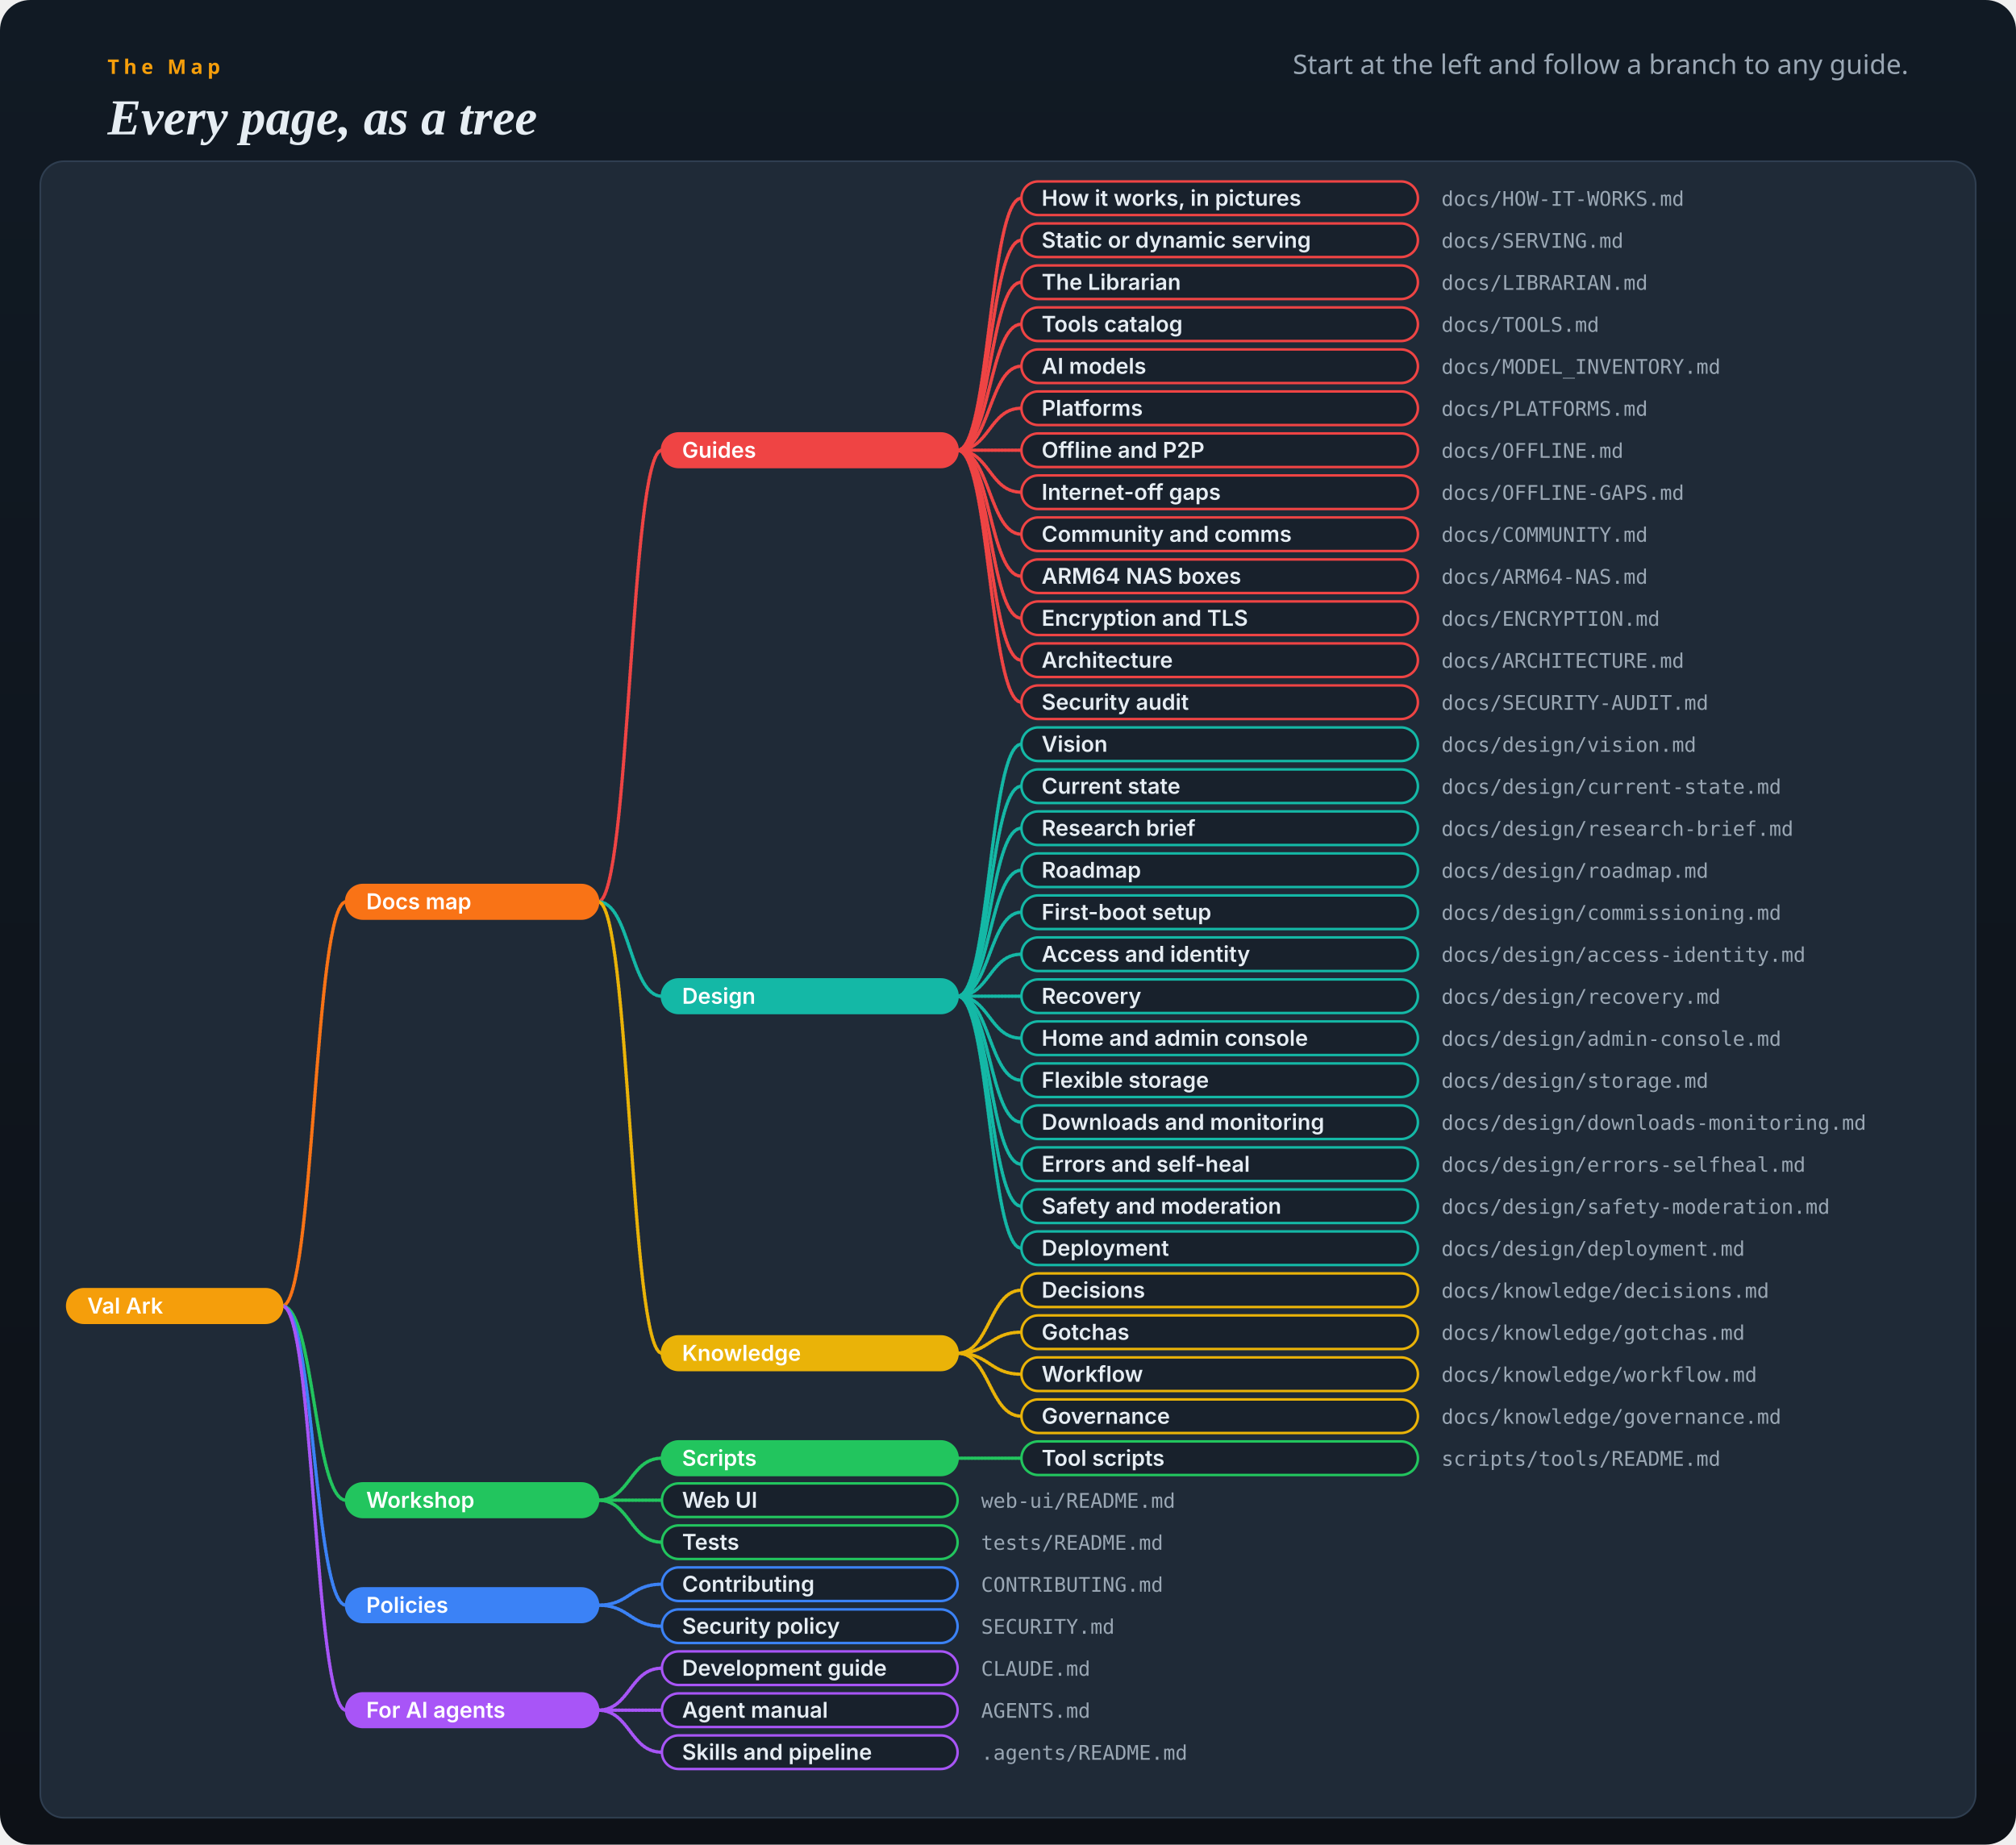
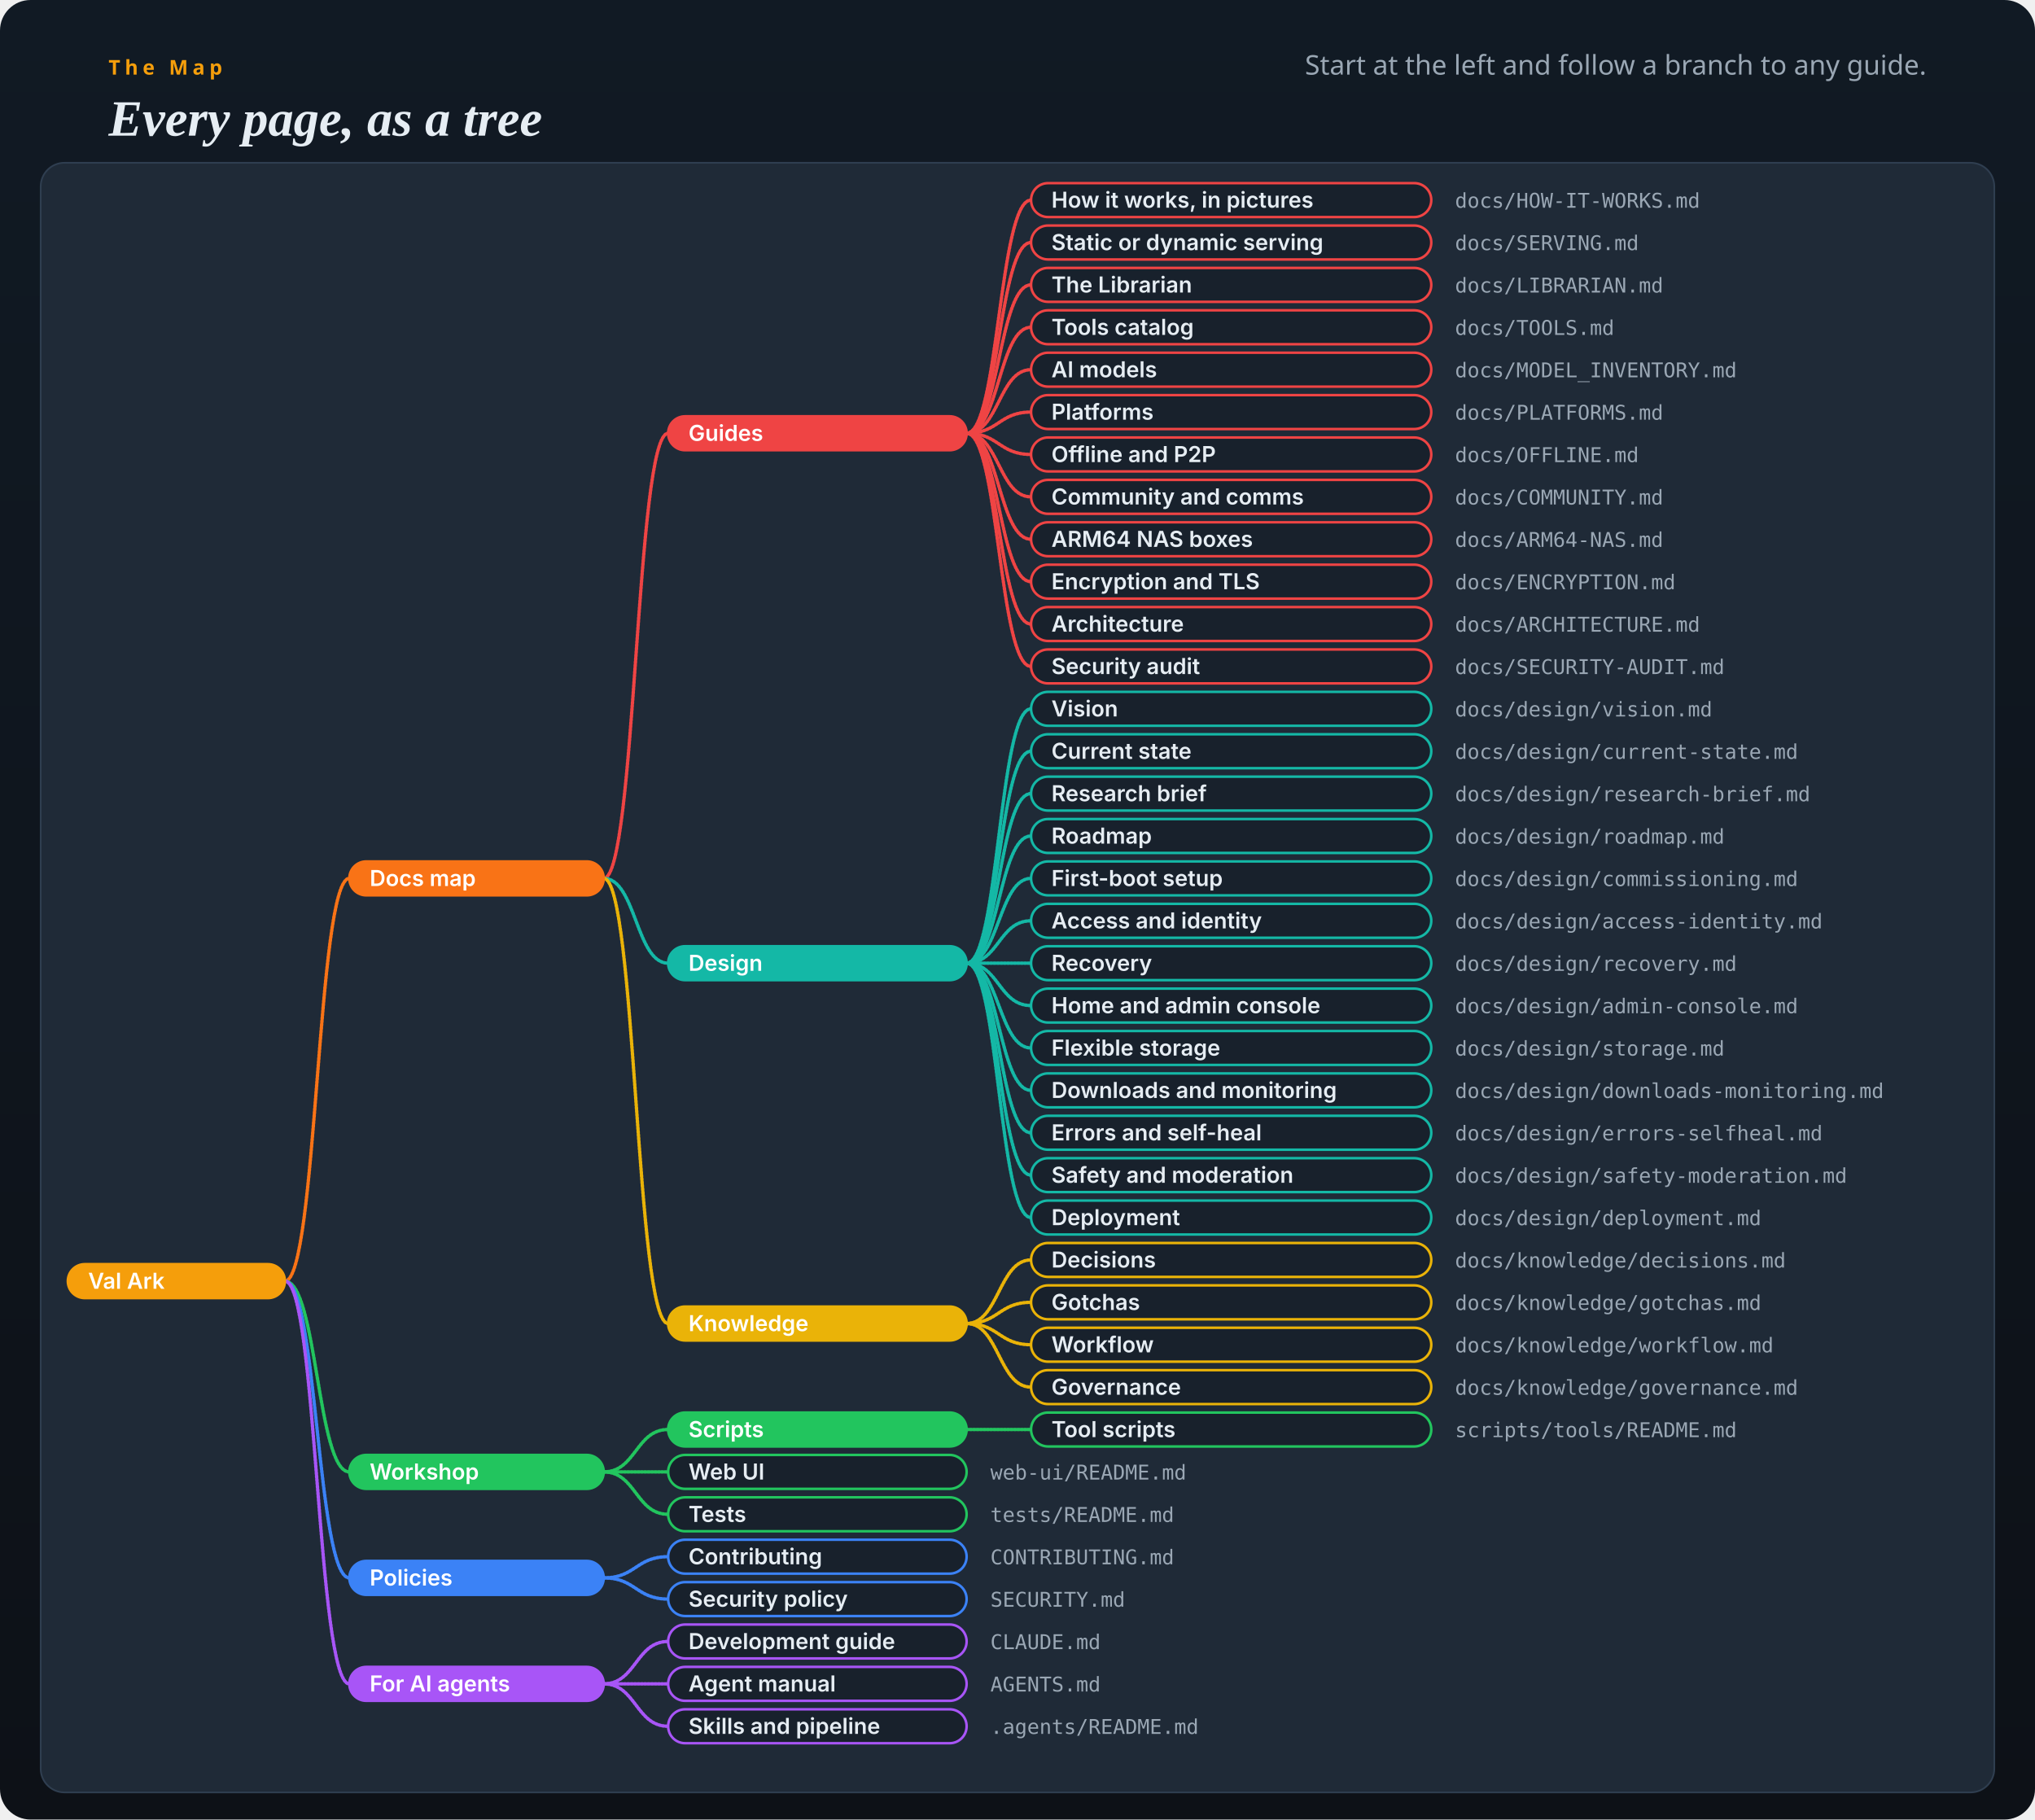
- <svg xmlns="http://www.w3.org/2000/svg" viewBox="0 0 1200 1098" width="1200" height="1098" role="img" aria-label="Val Ark: every page, as a tree">
+ <svg xmlns="http://www.w3.org/2000/svg" viewBox="0 0 1200 1073" width="1200" height="1073" role="img" aria-label="Val Ark: every page, as a tree">
  <defs>
    <linearGradient id="bg" x1="0" y1="0" x2="0" y2="1">
      <stop offset="0" stop-color="#111a24" />
      <stop offset="1" stop-color="#0d1117" />
    </linearGradient>
  </defs>
  <style>
.nd{font:600 13px system-ui,-apple-system,'Segoe UI',sans-serif;fill:#e6edf3}
.pa{font:12px ui-monospace,SFMono-Regular,Menlo,monospace;fill:#9aa7b4}
.ch{font:700 12px system-ui,sans-serif;letter-spacing:.22em;fill:#f59e0b;text-transform:uppercase}
.tt{font:italic 600 30px Georgia,'Times New Roman',serif;fill:#e6edf3}
.st{font:16px system-ui,sans-serif;fill:#9aa7b4}
.br{fill:none;stroke-width:2;stroke-linecap:round;stroke-dasharray:1;animation:draw 0.7s ease-out both}
.pop{transform-box:fill-box;transform-origin:0 50%;animation:pop .55s cubic-bezier(.3,1.4,.5,1) both}
@keyframes draw{from{stroke-dashoffset:1}to{stroke-dashoffset:0}}
@keyframes pop{from{transform:scaleX(.05);opacity:0}to{transform:none;opacity:1}}
@media (prefers-reduced-motion:reduce){*{animation:none!important}}
</style>
-   <rect width="1200" height="1098" rx="18" fill="url(#bg)" />
-   <rect x="24" y="96" width="1152" height="986" rx="14" fill="#1f2a37" stroke="#2f3e50" />
+   <rect width="1200" height="1073" rx="18" fill="url(#bg)" />
+   <rect x="24" y="96" width="1152" height="961" rx="14" fill="#1f2a37" stroke="#2f3e50" />
  <text x="64" y="44" class="ch">The Map</text>
  <text x="64" y="80" class="tt">Every page, as a tree</text>
  <text x="1136" y="44" class="st" text-anchor="end">Start at the left and follow a branch to any guide.</text>
-   <path d="M570 268.0C589.0 268.0 589.0 118.0 608 118.0" pathLength="1" class="br" stroke="#ef4444" style="animation-delay:1.10s" />
-   <path d="M570 268.0C589.0 268.0 589.0 143.0 608 143.0" pathLength="1" class="br" stroke="#ef4444" style="animation-delay:1.10s" />
-   <path d="M570 268.0C589.0 268.0 589.0 168.0 608 168.0" pathLength="1" class="br" stroke="#ef4444" style="animation-delay:1.10s" />
-   <path d="M570 268.0C589.0 268.0 589.0 193.0 608 193.0" pathLength="1" class="br" stroke="#ef4444" style="animation-delay:1.10s" />
-   <path d="M570 268.0C589.0 268.0 589.0 218.0 608 218.0" pathLength="1" class="br" stroke="#ef4444" style="animation-delay:1.10s" />
-   <path d="M570 268.0C589.0 268.0 589.0 243.0 608 243.0" pathLength="1" class="br" stroke="#ef4444" style="animation-delay:1.10s" />
-   <path d="M570 268.0C589.0 268.0 589.0 268.0 608 268.0" pathLength="1" class="br" stroke="#ef4444" style="animation-delay:1.10s" />
-   <path d="M570 268.0C589.0 268.0 589.0 293.0 608 293.0" pathLength="1" class="br" stroke="#ef4444" style="animation-delay:1.10s" />
-   <path d="M570 268.0C589.0 268.0 589.0 318.0 608 318.0" pathLength="1" class="br" stroke="#ef4444" style="animation-delay:1.10s" />
-   <path d="M570 268.0C589.0 268.0 589.0 343.0 608 343.0" pathLength="1" class="br" stroke="#ef4444" style="animation-delay:1.10s" />
-   <path d="M570 268.0C589.0 268.0 589.0 368.0 608 368.0" pathLength="1" class="br" stroke="#ef4444" style="animation-delay:1.10s" />
-   <path d="M570 268.0C589.0 268.0 589.0 393.0 608 393.0" pathLength="1" class="br" stroke="#ef4444" style="animation-delay:1.10s" />
-   <path d="M570 268.0C589.0 268.0 589.0 418.0 608 418.0" pathLength="1" class="br" stroke="#ef4444" style="animation-delay:1.10s" />
-   <path d="M570 593.0C589.0 593.0 589.0 443.0 608 443.0" pathLength="1" class="br" stroke="#14b8a6" style="animation-delay:1.10s" />
-   <path d="M570 593.0C589.0 593.0 589.0 468.0 608 468.0" pathLength="1" class="br" stroke="#14b8a6" style="animation-delay:1.10s" />
-   <path d="M570 593.0C589.0 593.0 589.0 493.0 608 493.0" pathLength="1" class="br" stroke="#14b8a6" style="animation-delay:1.10s" />
-   <path d="M570 593.0C589.0 593.0 589.0 518.0 608 518.0" pathLength="1" class="br" stroke="#14b8a6" style="animation-delay:1.10s" />
-   <path d="M570 593.0C589.0 593.0 589.0 543.0 608 543.0" pathLength="1" class="br" stroke="#14b8a6" style="animation-delay:1.10s" />
-   <path d="M570 593.0C589.0 593.0 589.0 568.0 608 568.0" pathLength="1" class="br" stroke="#14b8a6" style="animation-delay:1.10s" />
-   <path d="M570 593.0C589.0 593.0 589.0 593.0 608 593.0" pathLength="1" class="br" stroke="#14b8a6" style="animation-delay:1.10s" />
-   <path d="M570 593.0C589.0 593.0 589.0 618.0 608 618.0" pathLength="1" class="br" stroke="#14b8a6" style="animation-delay:1.10s" />
-   <path d="M570 593.0C589.0 593.0 589.0 643.0 608 643.0" pathLength="1" class="br" stroke="#14b8a6" style="animation-delay:1.10s" />
-   <path d="M570 593.0C589.0 593.0 589.0 668.0 608 668.0" pathLength="1" class="br" stroke="#14b8a6" style="animation-delay:1.10s" />
-   <path d="M570 593.0C589.0 593.0 589.0 693.0 608 693.0" pathLength="1" class="br" stroke="#14b8a6" style="animation-delay:1.10s" />
-   <path d="M570 593.0C589.0 593.0 589.0 718.0 608 718.0" pathLength="1" class="br" stroke="#14b8a6" style="animation-delay:1.10s" />
-   <path d="M570 593.0C589.0 593.0 589.0 743.0 608 743.0" pathLength="1" class="br" stroke="#14b8a6" style="animation-delay:1.10s" />
-   <path d="M570 805.5C589.0 805.5 589.0 768.0 608 768.0" pathLength="1" class="br" stroke="#eab308" style="animation-delay:1.10s" />
-   <path d="M570 805.5C589.0 805.5 589.0 793.0 608 793.0" pathLength="1" class="br" stroke="#eab308" style="animation-delay:1.10s" />
-   <path d="M570 805.5C589.0 805.5 589.0 818.0 608 818.0" pathLength="1" class="br" stroke="#eab308" style="animation-delay:1.10s" />
-   <path d="M570 805.5C589.0 805.5 589.0 843.0 608 843.0" pathLength="1" class="br" stroke="#eab308" style="animation-delay:1.10s" />
-   <path d="M356 536.8C375.0 536.8 375.0 268.0 394 268.0" pathLength="1" class="br" stroke="#ef4444" style="animation-delay:0.65s" />
-   <path d="M356 536.8C375.0 536.8 375.0 593.0 394 593.0" pathLength="1" class="br" stroke="#14b8a6" style="animation-delay:0.65s" />
-   <path d="M356 536.8C375.0 536.8 375.0 805.5 394 805.5" pathLength="1" class="br" stroke="#eab308" style="animation-delay:0.65s" />
-   <path d="M570 868.0C589.0 868.0 589.0 868.0 608 868.0" pathLength="1" class="br" stroke="#22c55e" style="animation-delay:1.10s" />
-   <path d="M356 893.0C375.0 893.0 375.0 868.0 394 868.0" pathLength="1" class="br" stroke="#22c55e" style="animation-delay:0.65s" />
-   <path d="M356 893.0C375.0 893.0 375.0 893.0 394 893.0" pathLength="1" class="br" stroke="#22c55e" style="animation-delay:0.65s" />
-   <path d="M356 893.0C375.0 893.0 375.0 918.0 394 918.0" pathLength="1" class="br" stroke="#22c55e" style="animation-delay:0.65s" />
-   <path d="M356 955.5C375.0 955.5 375.0 943.0 394 943.0" pathLength="1" class="br" stroke="#3b82f6" style="animation-delay:0.65s" />
-   <path d="M356 955.5C375.0 955.5 375.0 968.0 394 968.0" pathLength="1" class="br" stroke="#3b82f6" style="animation-delay:0.65s" />
-   <path d="M356 1018.0C375.0 1018.0 375.0 993.0 394 993.0" pathLength="1" class="br" stroke="#a855f7" style="animation-delay:0.65s" />
-   <path d="M356 1018.0C375.0 1018.0 375.0 1018.0 394 1018.0" pathLength="1" class="br" stroke="#a855f7" style="animation-delay:0.65s" />
-   <path d="M356 1018.0C375.0 1018.0 375.0 1043.0 394 1043.0" pathLength="1" class="br" stroke="#a855f7" style="animation-delay:0.65s" />
-   <path d="M168 777.4C187.0 777.4 187.0 536.8 206 536.8" pathLength="1" class="br" stroke="#f97316" style="animation-delay:0.20s" />
-   <path d="M168 777.4C187.0 777.4 187.0 893.0 206 893.0" pathLength="1" class="br" stroke="#22c55e" style="animation-delay:0.20s" />
-   <path d="M168 777.4C187.0 777.4 187.0 955.5 206 955.5" pathLength="1" class="br" stroke="#3b82f6" style="animation-delay:0.20s" />
-   <path d="M168 777.4C187.0 777.4 187.0 1018.0 206 1018.0" pathLength="1" class="br" stroke="#a855f7" style="animation-delay:0.20s" />
+   <path d="M570 255.5C589.0 255.5 589.0 118.0 608 118.0" pathLength="1" class="br" stroke="#ef4444" style="animation-delay:1.10s" />
+   <path d="M570 255.5C589.0 255.5 589.0 143.0 608 143.0" pathLength="1" class="br" stroke="#ef4444" style="animation-delay:1.10s" />
+   <path d="M570 255.5C589.0 255.5 589.0 168.0 608 168.0" pathLength="1" class="br" stroke="#ef4444" style="animation-delay:1.10s" />
+   <path d="M570 255.5C589.0 255.5 589.0 193.0 608 193.0" pathLength="1" class="br" stroke="#ef4444" style="animation-delay:1.10s" />
+   <path d="M570 255.5C589.0 255.5 589.0 218.0 608 218.0" pathLength="1" class="br" stroke="#ef4444" style="animation-delay:1.10s" />
+   <path d="M570 255.5C589.0 255.5 589.0 243.0 608 243.0" pathLength="1" class="br" stroke="#ef4444" style="animation-delay:1.10s" />
+   <path d="M570 255.5C589.0 255.5 589.0 268.0 608 268.0" pathLength="1" class="br" stroke="#ef4444" style="animation-delay:1.10s" />
+   <path d="M570 255.5C589.0 255.5 589.0 293.0 608 293.0" pathLength="1" class="br" stroke="#ef4444" style="animation-delay:1.10s" />
+   <path d="M570 255.5C589.0 255.5 589.0 318.0 608 318.0" pathLength="1" class="br" stroke="#ef4444" style="animation-delay:1.10s" />
+   <path d="M570 255.5C589.0 255.5 589.0 343.0 608 343.0" pathLength="1" class="br" stroke="#ef4444" style="animation-delay:1.10s" />
+   <path d="M570 255.5C589.0 255.5 589.0 368.0 608 368.0" pathLength="1" class="br" stroke="#ef4444" style="animation-delay:1.10s" />
+   <path d="M570 255.5C589.0 255.5 589.0 393.0 608 393.0" pathLength="1" class="br" stroke="#ef4444" style="animation-delay:1.10s" />
+   <path d="M570 568.0C589.0 568.0 589.0 418.0 608 418.0" pathLength="1" class="br" stroke="#14b8a6" style="animation-delay:1.10s" />
+   <path d="M570 568.0C589.0 568.0 589.0 443.0 608 443.0" pathLength="1" class="br" stroke="#14b8a6" style="animation-delay:1.10s" />
+   <path d="M570 568.0C589.0 568.0 589.0 468.0 608 468.0" pathLength="1" class="br" stroke="#14b8a6" style="animation-delay:1.10s" />
+   <path d="M570 568.0C589.0 568.0 589.0 493.0 608 493.0" pathLength="1" class="br" stroke="#14b8a6" style="animation-delay:1.10s" />
+   <path d="M570 568.0C589.0 568.0 589.0 518.0 608 518.0" pathLength="1" class="br" stroke="#14b8a6" style="animation-delay:1.10s" />
+   <path d="M570 568.0C589.0 568.0 589.0 543.0 608 543.0" pathLength="1" class="br" stroke="#14b8a6" style="animation-delay:1.10s" />
+   <path d="M570 568.0C589.0 568.0 589.0 568.0 608 568.0" pathLength="1" class="br" stroke="#14b8a6" style="animation-delay:1.10s" />
+   <path d="M570 568.0C589.0 568.0 589.0 593.0 608 593.0" pathLength="1" class="br" stroke="#14b8a6" style="animation-delay:1.10s" />
+   <path d="M570 568.0C589.0 568.0 589.0 618.0 608 618.0" pathLength="1" class="br" stroke="#14b8a6" style="animation-delay:1.10s" />
+   <path d="M570 568.0C589.0 568.0 589.0 643.0 608 643.0" pathLength="1" class="br" stroke="#14b8a6" style="animation-delay:1.10s" />
+   <path d="M570 568.0C589.0 568.0 589.0 668.0 608 668.0" pathLength="1" class="br" stroke="#14b8a6" style="animation-delay:1.10s" />
+   <path d="M570 568.0C589.0 568.0 589.0 693.0 608 693.0" pathLength="1" class="br" stroke="#14b8a6" style="animation-delay:1.10s" />
+   <path d="M570 568.0C589.0 568.0 589.0 718.0 608 718.0" pathLength="1" class="br" stroke="#14b8a6" style="animation-delay:1.10s" />
+   <path d="M570 780.5C589.0 780.5 589.0 743.0 608 743.0" pathLength="1" class="br" stroke="#eab308" style="animation-delay:1.10s" />
+   <path d="M570 780.5C589.0 780.5 589.0 768.0 608 768.0" pathLength="1" class="br" stroke="#eab308" style="animation-delay:1.10s" />
+   <path d="M570 780.5C589.0 780.5 589.0 793.0 608 793.0" pathLength="1" class="br" stroke="#eab308" style="animation-delay:1.10s" />
+   <path d="M570 780.5C589.0 780.5 589.0 818.0 608 818.0" pathLength="1" class="br" stroke="#eab308" style="animation-delay:1.10s" />
+   <path d="M356 518.0C375.0 518.0 375.0 255.5 394 255.5" pathLength="1" class="br" stroke="#ef4444" style="animation-delay:0.65s" />
+   <path d="M356 518.0C375.0 518.0 375.0 568.0 394 568.0" pathLength="1" class="br" stroke="#14b8a6" style="animation-delay:0.65s" />
+   <path d="M356 518.0C375.0 518.0 375.0 780.5 394 780.5" pathLength="1" class="br" stroke="#eab308" style="animation-delay:0.65s" />
+   <path d="M570 843.0C589.0 843.0 589.0 843.0 608 843.0" pathLength="1" class="br" stroke="#22c55e" style="animation-delay:1.10s" />
+   <path d="M356 868.0C375.0 868.0 375.0 843.0 394 843.0" pathLength="1" class="br" stroke="#22c55e" style="animation-delay:0.65s" />
+   <path d="M356 868.0C375.0 868.0 375.0 868.0 394 868.0" pathLength="1" class="br" stroke="#22c55e" style="animation-delay:0.65s" />
+   <path d="M356 868.0C375.0 868.0 375.0 893.0 394 893.0" pathLength="1" class="br" stroke="#22c55e" style="animation-delay:0.65s" />
+   <path d="M356 930.5C375.0 930.5 375.0 918.0 394 918.0" pathLength="1" class="br" stroke="#3b82f6" style="animation-delay:0.65s" />
+   <path d="M356 930.5C375.0 930.5 375.0 943.0 394 943.0" pathLength="1" class="br" stroke="#3b82f6" style="animation-delay:0.65s" />
+   <path d="M356 993.0C375.0 993.0 375.0 968.0 394 968.0" pathLength="1" class="br" stroke="#a855f7" style="animation-delay:0.65s" />
+   <path d="M356 993.0C375.0 993.0 375.0 993.0 394 993.0" pathLength="1" class="br" stroke="#a855f7" style="animation-delay:0.65s" />
+   <path d="M356 993.0C375.0 993.0 375.0 1018.0 394 1018.0" pathLength="1" class="br" stroke="#a855f7" style="animation-delay:0.65s" />
+   <path d="M168 755.5C187.0 755.5 187.0 518.0 206 518.0" pathLength="1" class="br" stroke="#f97316" style="animation-delay:0.20s" />
+   <path d="M168 755.5C187.0 755.5 187.0 868.0 206 868.0" pathLength="1" class="br" stroke="#22c55e" style="animation-delay:0.20s" />
+   <path d="M168 755.5C187.0 755.5 187.0 930.5 206 930.5" pathLength="1" class="br" stroke="#3b82f6" style="animation-delay:0.20s" />
+   <path d="M168 755.5C187.0 755.5 187.0 993.0 206 993.0" pathLength="1" class="br" stroke="#a855f7" style="animation-delay:0.20s" />
  <g class="pop" style="animation-delay:0.31s">
-     <rect x="40" y="767.4" width="128" height="20" rx="10" fill="#f59e0b" stroke="#f59e0b" stroke-width="1.5" />
-     <text x="52" y="781.9" class="nd" style="fill:#fff">Val Ark</text>
-   </g>
-   <g class="pop" style="animation-delay:0.70s">
-     <rect x="206" y="526.8" width="150" height="20" rx="10" fill="#f97316" stroke="#f97316" stroke-width="1.5" />
-     <text x="218" y="541.2" class="nd" style="fill:#fff">Docs map</text>
+     <rect x="40" y="745.5" width="128" height="20" rx="10" fill="#f59e0b" stroke="#f59e0b" stroke-width="1.5" />
+     <text x="52" y="760.0" class="nd" style="fill:#fff">Val Ark</text>
+   </g>
+   <g class="pop" style="animation-delay:0.69s">
+     <rect x="206" y="508.0" width="150" height="20" rx="10" fill="#f97316" stroke="#f97316" stroke-width="1.5" />
+     <text x="218" y="522.5" class="nd" style="fill:#fff">Docs map</text>
  </g>
  <g class="pop" style="animation-delay:0.79s">
-     <rect x="206" y="883.0" width="150" height="20" rx="10" fill="#22c55e" stroke="#22c55e" stroke-width="1.5" />
-     <text x="218" y="897.5" class="nd" style="fill:#fff">Workshop</text>
+     <rect x="206" y="858.0" width="150" height="20" rx="10" fill="#22c55e" stroke="#22c55e" stroke-width="1.5" />
+     <text x="218" y="872.5" class="nd" style="fill:#fff">Workshop</text>
  </g>
  <g class="pop" style="animation-delay:0.81s">
-     <rect x="206" y="945.5" width="150" height="20" rx="10" fill="#3b82f6" stroke="#3b82f6" stroke-width="1.5" />
-     <text x="218" y="960.0" class="nd" style="fill:#fff">Policies</text>
+     <rect x="206" y="920.5" width="150" height="20" rx="10" fill="#3b82f6" stroke="#3b82f6" stroke-width="1.5" />
+     <text x="218" y="935.0" class="nd" style="fill:#fff">Policies</text>
  </g>
  <g class="pop" style="animation-delay:0.83s">
-     <rect x="206" y="1008.0" width="150" height="20" rx="10" fill="#a855f7" stroke="#a855f7" stroke-width="1.5" />
-     <text x="218" y="1022.5" class="nd" style="fill:#fff">For AI agents</text>
+     <rect x="206" y="983.0" width="150" height="20" rx="10" fill="#a855f7" stroke="#a855f7" stroke-width="1.5" />
+     <text x="218" y="997.5" class="nd" style="fill:#fff">For AI agents</text>
  </g>
  <g class="pop" style="animation-delay:1.07s">
-     <rect x="394" y="258.0" width="176" height="20" rx="10" fill="#ef4444" stroke="#ef4444" stroke-width="1.5" />
-     <text x="406" y="272.5" class="nd" style="fill:#fff">Guides</text>
+     <rect x="394" y="245.5" width="176" height="20" rx="10" fill="#ef4444" stroke="#ef4444" stroke-width="1.5" />
+     <text x="406" y="260.0" class="nd" style="fill:#fff">Guides</text>
  </g>
  <g class="pop" style="animation-delay:1.16s">
-     <rect x="394" y="583.0" width="176" height="20" rx="10" fill="#14b8a6" stroke="#14b8a6" stroke-width="1.5" />
-     <text x="406" y="597.5" class="nd" style="fill:#fff">Design</text>
+     <rect x="394" y="558.0" width="176" height="20" rx="10" fill="#14b8a6" stroke="#14b8a6" stroke-width="1.5" />
+     <text x="406" y="572.5" class="nd" style="fill:#fff">Design</text>
  </g>
  <g class="pop" style="animation-delay:1.22s">
-     <rect x="394" y="795.5" width="176" height="20" rx="10" fill="#eab308" stroke="#eab308" stroke-width="1.5" />
-     <text x="406" y="810.0" class="nd" style="fill:#fff">Knowledge</text>
+     <rect x="394" y="770.5" width="176" height="20" rx="10" fill="#eab308" stroke="#eab308" stroke-width="1.5" />
+     <text x="406" y="785.0" class="nd" style="fill:#fff">Knowledge</text>
  </g>
  <g class="pop" style="animation-delay:1.24s">
-     <rect x="394" y="858.0" width="176" height="20" rx="10" fill="#22c55e" stroke="#22c55e" stroke-width="1.5" />
-     <text x="406" y="872.5" class="nd" style="fill:#fff">Scripts</text>
+     <rect x="394" y="833.0" width="176" height="20" rx="10" fill="#22c55e" stroke="#22c55e" stroke-width="1.5" />
+     <text x="406" y="847.5" class="nd" style="fill:#fff">Scripts</text>
  </g>
  <g class="pop" style="animation-delay:1.24s">
+     <rect x="394" y="858.0" width="176" height="20" rx="10" fill="#18212c" stroke="#22c55e" stroke-width="1.5" />
+     <text x="406" y="872.5" class="nd" style="fill:#e6edf3">Web UI</text>
+     <text x="584" y="872.5" class="pa">web-ui/README.md</text>
+   </g>
+   <g class="pop" style="animation-delay:1.25s">
    <rect x="394" y="883.0" width="176" height="20" rx="10" fill="#18212c" stroke="#22c55e" stroke-width="1.5" />
-     <text x="406" y="897.5" class="nd" style="fill:#e6edf3">Web UI</text>
-     <text x="584" y="897.5" class="pa">web-ui/README.md</text>
-   </g>
-   <g class="pop" style="animation-delay:1.25s">
-     <rect x="394" y="908.0" width="176" height="20" rx="10" fill="#18212c" stroke="#22c55e" stroke-width="1.5" />
-     <text x="406" y="922.5" class="nd" style="fill:#e6edf3">Tests</text>
-     <text x="584" y="922.5" class="pa">tests/README.md</text>
+     <text x="406" y="897.5" class="nd" style="fill:#e6edf3">Tests</text>
+     <text x="584" y="897.5" class="pa">tests/README.md</text>
+   </g>
+   <g class="pop" style="animation-delay:1.26s">
+     <rect x="394" y="908.0" width="176" height="20" rx="10" fill="#18212c" stroke="#3b82f6" stroke-width="1.5" />
+     <text x="406" y="922.5" class="nd" style="fill:#e6edf3">Contributing</text>
+     <text x="584" y="922.5" class="pa">CONTRIBUTING.md</text>
  </g>
  <g class="pop" style="animation-delay:1.26s">
    <rect x="394" y="933.0" width="176" height="20" rx="10" fill="#18212c" stroke="#3b82f6" stroke-width="1.5" />
-     <text x="406" y="947.5" class="nd" style="fill:#e6edf3">Contributing</text>
-     <text x="584" y="947.5" class="pa">CONTRIBUTING.md</text>
-   </g>
-   <g class="pop" style="animation-delay:1.26s">
-     <rect x="394" y="958.0" width="176" height="20" rx="10" fill="#18212c" stroke="#3b82f6" stroke-width="1.5" />
-     <text x="406" y="972.5" class="nd" style="fill:#e6edf3">Security policy</text>
-     <text x="584" y="972.5" class="pa">SECURITY.md</text>
+     <text x="406" y="947.5" class="nd" style="fill:#e6edf3">Security policy</text>
+     <text x="584" y="947.5" class="pa">SECURITY.md</text>
  </g>
  <g class="pop" style="animation-delay:1.27s">
+     <rect x="394" y="958.0" width="176" height="20" rx="10" fill="#18212c" stroke="#a855f7" stroke-width="1.5" />
+     <text x="406" y="972.5" class="nd" style="fill:#e6edf3">Development guide</text>
+     <text x="584" y="972.5" class="pa">CLAUDE.md</text>
+   </g>
+   <g class="pop" style="animation-delay:1.28s">
    <rect x="394" y="983.0" width="176" height="20" rx="10" fill="#18212c" stroke="#a855f7" stroke-width="1.5" />
-     <text x="406" y="997.5" class="nd" style="fill:#e6edf3">Development guide</text>
-     <text x="584" y="997.5" class="pa">CLAUDE.md</text>
+     <text x="406" y="997.5" class="nd" style="fill:#e6edf3">Agent manual</text>
+     <text x="584" y="997.5" class="pa">AGENTS.md</text>
  </g>
  <g class="pop" style="animation-delay:1.28s">
    <rect x="394" y="1008.0" width="176" height="20" rx="10" fill="#18212c" stroke="#a855f7" stroke-width="1.5" />
-     <text x="406" y="1022.5" class="nd" style="fill:#e6edf3">Agent manual</text>
-     <text x="584" y="1022.5" class="pa">AGENTS.md</text>
-   </g>
-   <g class="pop" style="animation-delay:1.28s">
-     <rect x="394" y="1033.0" width="176" height="20" rx="10" fill="#18212c" stroke="#a855f7" stroke-width="1.5" />
-     <text x="406" y="1047.5" class="nd" style="fill:#e6edf3">Skills and pipeline</text>
-     <text x="584" y="1047.5" class="pa">.agents/README.md</text>
+     <text x="406" y="1022.5" class="nd" style="fill:#e6edf3">Skills and pipeline</text>
+     <text x="584" y="1022.5" class="pa">.agents/README.md</text>
  </g>
  <g class="pop" style="animation-delay:1.48s">
    <rect x="608" y="108.0" width="236" height="20" rx="10" fill="#18212c" stroke="#ef4444" stroke-width="1.5" />
    <text x="620" y="122.5" class="nd" style="fill:#e6edf3">How it works, in pictures</text>
    <text x="858" y="122.5" class="pa">docs/HOW-IT-WORKS.md</text>
  </g>
  <g class="pop" style="animation-delay:1.49s">
    <rect x="608" y="133.0" width="236" height="20" rx="10" fill="#18212c" stroke="#ef4444" stroke-width="1.5" />
    <text x="620" y="147.5" class="nd" style="fill:#e6edf3">Static or dynamic serving</text>
    <text x="858" y="147.5" class="pa">docs/SERVING.md</text>
  </g>
  <g class="pop" style="animation-delay:1.50s">
    <rect x="608" y="158.0" width="236" height="20" rx="10" fill="#18212c" stroke="#ef4444" stroke-width="1.5" />
    <text x="620" y="172.5" class="nd" style="fill:#e6edf3">The Librarian</text>
    <text x="858" y="172.5" class="pa">docs/LIBRARIAN.md</text>
  </g>
  <g class="pop" style="animation-delay:1.50s">
    <rect x="608" y="183.0" width="236" height="20" rx="10" fill="#18212c" stroke="#ef4444" stroke-width="1.5" />
    <text x="620" y="197.5" class="nd" style="fill:#e6edf3">Tools catalog</text>
    <text x="858" y="197.5" class="pa">docs/TOOLS.md</text>
  </g>
  <g class="pop" style="animation-delay:1.51s">
    <rect x="608" y="208.0" width="236" height="20" rx="10" fill="#18212c" stroke="#ef4444" stroke-width="1.5" />
    <text x="620" y="222.5" class="nd" style="fill:#e6edf3">AI models</text>
    <text x="858" y="222.5" class="pa">docs/MODEL_INVENTORY.md</text>
  </g>
  <g class="pop" style="animation-delay:1.52s">
    <rect x="608" y="233.0" width="236" height="20" rx="10" fill="#18212c" stroke="#ef4444" stroke-width="1.5" />
    <text x="620" y="247.5" class="nd" style="fill:#e6edf3">Platforms</text>
    <text x="858" y="247.5" class="pa">docs/PLATFORMS.md</text>
  </g>
  <g class="pop" style="animation-delay:1.52s">
    <rect x="608" y="258.0" width="236" height="20" rx="10" fill="#18212c" stroke="#ef4444" stroke-width="1.5" />
    <text x="620" y="272.5" class="nd" style="fill:#e6edf3">Offline and P2P</text>
    <text x="858" y="272.5" class="pa">docs/OFFLINE.md</text>
  </g>
  <g class="pop" style="animation-delay:1.53s">
    <rect x="608" y="283.0" width="236" height="20" rx="10" fill="#18212c" stroke="#ef4444" stroke-width="1.5" />
-     <text x="620" y="297.5" class="nd" style="fill:#e6edf3">Internet-off gaps</text>
-     <text x="858" y="297.5" class="pa">docs/OFFLINE-GAPS.md</text>
+     <text x="620" y="297.5" class="nd" style="fill:#e6edf3">Community and comms</text>
+     <text x="858" y="297.5" class="pa">docs/COMMUNITY.md</text>
  </g>
  <g class="pop" style="animation-delay:1.54s">
    <rect x="608" y="308.0" width="236" height="20" rx="10" fill="#18212c" stroke="#ef4444" stroke-width="1.5" />
-     <text x="620" y="322.5" class="nd" style="fill:#e6edf3">Community and comms</text>
-     <text x="858" y="322.5" class="pa">docs/COMMUNITY.md</text>
-   </g>
-   <g class="pop" style="animation-delay:1.54s">
+     <text x="620" y="322.5" class="nd" style="fill:#e6edf3">ARM64 NAS boxes</text>
+     <text x="858" y="322.5" class="pa">docs/ARM64-NAS.md</text>
+   </g>
+   <g class="pop" style="animation-delay:1.55s">
    <rect x="608" y="333.0" width="236" height="20" rx="10" fill="#18212c" stroke="#ef4444" stroke-width="1.5" />
-     <text x="620" y="347.5" class="nd" style="fill:#e6edf3">ARM64 NAS boxes</text>
-     <text x="858" y="347.5" class="pa">docs/ARM64-NAS.md</text>
+     <text x="620" y="347.5" class="nd" style="fill:#e6edf3">Encryption and TLS</text>
+     <text x="858" y="347.5" class="pa">docs/ENCRYPTION.md</text>
  </g>
  <g class="pop" style="animation-delay:1.55s">
    <rect x="608" y="358.0" width="236" height="20" rx="10" fill="#18212c" stroke="#ef4444" stroke-width="1.5" />
-     <text x="620" y="372.5" class="nd" style="fill:#e6edf3">Encryption and TLS</text>
-     <text x="858" y="372.5" class="pa">docs/ENCRYPTION.md</text>
+     <text x="620" y="372.5" class="nd" style="fill:#e6edf3">Architecture</text>
+     <text x="858" y="372.5" class="pa">docs/ARCHITECTURE.md</text>
  </g>
  <g class="pop" style="animation-delay:1.56s">
    <rect x="608" y="383.0" width="236" height="20" rx="10" fill="#18212c" stroke="#ef4444" stroke-width="1.5" />
-     <text x="620" y="397.5" class="nd" style="fill:#e6edf3">Architecture</text>
-     <text x="858" y="397.5" class="pa">docs/ARCHITECTURE.md</text>
-   </g>
-   <g class="pop" style="animation-delay:1.56s">
-     <rect x="608" y="408.0" width="236" height="20" rx="10" fill="#18212c" stroke="#ef4444" stroke-width="1.5" />
-     <text x="620" y="422.5" class="nd" style="fill:#e6edf3">Security audit</text>
-     <text x="858" y="422.5" class="pa">docs/SECURITY-AUDIT.md</text>
+     <text x="620" y="397.5" class="nd" style="fill:#e6edf3">Security audit</text>
+     <text x="858" y="397.5" class="pa">docs/SECURITY-AUDIT.md</text>
+   </g>
+   <g class="pop" style="animation-delay:1.57s">
+     <rect x="608" y="408.0" width="236" height="20" rx="10" fill="#18212c" stroke="#14b8a6" stroke-width="1.5" />
+     <text x="620" y="422.5" class="nd" style="fill:#e6edf3">Vision</text>
+     <text x="858" y="422.5" class="pa">docs/design/vision.md</text>
  </g>
  <g class="pop" style="animation-delay:1.57s">
    <rect x="608" y="433.0" width="236" height="20" rx="10" fill="#18212c" stroke="#14b8a6" stroke-width="1.5" />
-     <text x="620" y="447.5" class="nd" style="fill:#e6edf3">Vision</text>
-     <text x="858" y="447.5" class="pa">docs/design/vision.md</text>
+     <text x="620" y="447.5" class="nd" style="fill:#e6edf3">Current state</text>
+     <text x="858" y="447.5" class="pa">docs/design/current-state.md</text>
  </g>
  <g class="pop" style="animation-delay:1.58s">
    <rect x="608" y="458.0" width="236" height="20" rx="10" fill="#18212c" stroke="#14b8a6" stroke-width="1.5" />
-     <text x="620" y="472.5" class="nd" style="fill:#e6edf3">Current state</text>
-     <text x="858" y="472.5" class="pa">docs/design/current-state.md</text>
-   </g>
-   <g class="pop" style="animation-delay:1.58s">
+     <text x="620" y="472.5" class="nd" style="fill:#e6edf3">Research brief</text>
+     <text x="858" y="472.5" class="pa">docs/design/research-brief.md</text>
+   </g>
+   <g class="pop" style="animation-delay:1.59s">
    <rect x="608" y="483.0" width="236" height="20" rx="10" fill="#18212c" stroke="#14b8a6" stroke-width="1.5" />
-     <text x="620" y="497.5" class="nd" style="fill:#e6edf3">Research brief</text>
-     <text x="858" y="497.5" class="pa">docs/design/research-brief.md</text>
+     <text x="620" y="497.5" class="nd" style="fill:#e6edf3">Roadmap</text>
+     <text x="858" y="497.5" class="pa">docs/design/roadmap.md</text>
  </g>
  <g class="pop" style="animation-delay:1.59s">
    <rect x="608" y="508.0" width="236" height="20" rx="10" fill="#18212c" stroke="#14b8a6" stroke-width="1.5" />
-     <text x="620" y="522.5" class="nd" style="fill:#e6edf3">Roadmap</text>
-     <text x="858" y="522.5" class="pa">docs/design/roadmap.md</text>
+     <text x="620" y="522.5" class="nd" style="fill:#e6edf3">First-boot setup</text>
+     <text x="858" y="522.5" class="pa">docs/design/commissioning.md</text>
  </g>
  <g class="pop" style="animation-delay:1.60s">
    <rect x="608" y="533.0" width="236" height="20" rx="10" fill="#18212c" stroke="#14b8a6" stroke-width="1.5" />
-     <text x="620" y="547.5" class="nd" style="fill:#e6edf3">First-boot setup</text>
-     <text x="858" y="547.5" class="pa">docs/design/commissioning.md</text>
+     <text x="620" y="547.5" class="nd" style="fill:#e6edf3">Access and identity</text>
+     <text x="858" y="547.5" class="pa">docs/design/access-identity.md</text>
  </g>
  <g class="pop" style="animation-delay:1.61s">
    <rect x="608" y="558.0" width="236" height="20" rx="10" fill="#18212c" stroke="#14b8a6" stroke-width="1.5" />
-     <text x="620" y="572.5" class="nd" style="fill:#e6edf3">Access and identity</text>
-     <text x="858" y="572.5" class="pa">docs/design/access-identity.md</text>
-   </g>
-   <g class="pop" style="animation-delay:1.61s">
+     <text x="620" y="572.5" class="nd" style="fill:#e6edf3">Recovery</text>
+     <text x="858" y="572.5" class="pa">docs/design/recovery.md</text>
+   </g>
+   <g class="pop" style="animation-delay:1.62s">
    <rect x="608" y="583.0" width="236" height="20" rx="10" fill="#18212c" stroke="#14b8a6" stroke-width="1.5" />
-     <text x="620" y="597.5" class="nd" style="fill:#e6edf3">Recovery</text>
-     <text x="858" y="597.5" class="pa">docs/design/recovery.md</text>
+     <text x="620" y="597.5" class="nd" style="fill:#e6edf3">Home and admin console</text>
+     <text x="858" y="597.5" class="pa">docs/design/admin-console.md</text>
  </g>
  <g class="pop" style="animation-delay:1.62s">
    <rect x="608" y="608.0" width="236" height="20" rx="10" fill="#18212c" stroke="#14b8a6" stroke-width="1.5" />
-     <text x="620" y="622.5" class="nd" style="fill:#e6edf3">Home and admin console</text>
-     <text x="858" y="622.5" class="pa">docs/design/admin-console.md</text>
+     <text x="620" y="622.5" class="nd" style="fill:#e6edf3">Flexible storage</text>
+     <text x="858" y="622.5" class="pa">docs/design/storage.md</text>
  </g>
  <g class="pop" style="animation-delay:1.63s">
    <rect x="608" y="633.0" width="236" height="20" rx="10" fill="#18212c" stroke="#14b8a6" stroke-width="1.5" />
-     <text x="620" y="647.5" class="nd" style="fill:#e6edf3">Flexible storage</text>
-     <text x="858" y="647.5" class="pa">docs/design/storage.md</text>
-   </g>
-   <g class="pop" style="animation-delay:1.63s">
+     <text x="620" y="647.5" class="nd" style="fill:#e6edf3">Downloads and monitoring</text>
+     <text x="858" y="647.5" class="pa">docs/design/downloads-monitoring.md</text>
+   </g>
+   <g class="pop" style="animation-delay:1.64s">
    <rect x="608" y="658.0" width="236" height="20" rx="10" fill="#18212c" stroke="#14b8a6" stroke-width="1.5" />
-     <text x="620" y="672.5" class="nd" style="fill:#e6edf3">Downloads and monitoring</text>
-     <text x="858" y="672.5" class="pa">docs/design/downloads-monitoring.md</text>
+     <text x="620" y="672.5" class="nd" style="fill:#e6edf3">Errors and self-heal</text>
+     <text x="858" y="672.5" class="pa">docs/design/errors-selfheal.md</text>
  </g>
  <g class="pop" style="animation-delay:1.64s">
    <rect x="608" y="683.0" width="236" height="20" rx="10" fill="#18212c" stroke="#14b8a6" stroke-width="1.5" />
-     <text x="620" y="697.5" class="nd" style="fill:#e6edf3">Errors and self-heal</text>
-     <text x="858" y="697.5" class="pa">docs/design/errors-selfheal.md</text>
+     <text x="620" y="697.5" class="nd" style="fill:#e6edf3">Safety and moderation</text>
+     <text x="858" y="697.5" class="pa">docs/design/safety-moderation.md</text>
  </g>
  <g class="pop" style="animation-delay:1.65s">
    <rect x="608" y="708.0" width="236" height="20" rx="10" fill="#18212c" stroke="#14b8a6" stroke-width="1.5" />
-     <text x="620" y="722.5" class="nd" style="fill:#e6edf3">Safety and moderation</text>
-     <text x="858" y="722.5" class="pa">docs/design/safety-moderation.md</text>
-   </g>
-   <g class="pop" style="animation-delay:1.65s">
-     <rect x="608" y="733.0" width="236" height="20" rx="10" fill="#18212c" stroke="#14b8a6" stroke-width="1.5" />
-     <text x="620" y="747.5" class="nd" style="fill:#e6edf3">Deployment</text>
-     <text x="858" y="747.5" class="pa">docs/design/deployment.md</text>
+     <text x="620" y="722.5" class="nd" style="fill:#e6edf3">Deployment</text>
+     <text x="858" y="722.5" class="pa">docs/design/deployment.md</text>
+   </g>
+   <g class="pop" style="animation-delay:1.66s">
+     <rect x="608" y="733.0" width="236" height="20" rx="10" fill="#18212c" stroke="#eab308" stroke-width="1.5" />
+     <text x="620" y="747.5" class="nd" style="fill:#e6edf3">Decisions</text>
+     <text x="858" y="747.5" class="pa">docs/knowledge/decisions.md</text>
  </g>
  <g class="pop" style="animation-delay:1.66s">
    <rect x="608" y="758.0" width="236" height="20" rx="10" fill="#18212c" stroke="#eab308" stroke-width="1.5" />
-     <text x="620" y="772.5" class="nd" style="fill:#e6edf3">Decisions</text>
-     <text x="858" y="772.5" class="pa">docs/knowledge/decisions.md</text>
+     <text x="620" y="772.5" class="nd" style="fill:#e6edf3">Gotchas</text>
+     <text x="858" y="772.5" class="pa">docs/knowledge/gotchas.md</text>
  </g>
  <g class="pop" style="animation-delay:1.67s">
    <rect x="608" y="783.0" width="236" height="20" rx="10" fill="#18212c" stroke="#eab308" stroke-width="1.5" />
-     <text x="620" y="797.5" class="nd" style="fill:#e6edf3">Gotchas</text>
-     <text x="858" y="797.5" class="pa">docs/knowledge/gotchas.md</text>
-   </g>
-   <g class="pop" style="animation-delay:1.67s">
+     <text x="620" y="797.5" class="nd" style="fill:#e6edf3">Workflow</text>
+     <text x="858" y="797.5" class="pa">docs/knowledge/workflow.md</text>
+   </g>
+   <g class="pop" style="animation-delay:1.68s">
    <rect x="608" y="808.0" width="236" height="20" rx="10" fill="#18212c" stroke="#eab308" stroke-width="1.5" />
-     <text x="620" y="822.5" class="nd" style="fill:#e6edf3">Workflow</text>
-     <text x="858" y="822.5" class="pa">docs/knowledge/workflow.md</text>
-   </g>
-   <g class="pop" style="animation-delay:1.68s">
-     <rect x="608" y="833.0" width="236" height="20" rx="10" fill="#18212c" stroke="#eab308" stroke-width="1.5" />
-     <text x="620" y="847.5" class="nd" style="fill:#e6edf3">Governance</text>
-     <text x="858" y="847.5" class="pa">docs/knowledge/governance.md</text>
+     <text x="620" y="822.5" class="nd" style="fill:#e6edf3">Governance</text>
+     <text x="858" y="822.5" class="pa">docs/knowledge/governance.md</text>
  </g>
  <g class="pop" style="animation-delay:1.69s">
-     <rect x="608" y="858.0" width="236" height="20" rx="10" fill="#18212c" stroke="#22c55e" stroke-width="1.5" />
-     <text x="620" y="872.5" class="nd" style="fill:#e6edf3">Tool scripts</text>
-     <text x="858" y="872.5" class="pa">scripts/tools/README.md</text>
+     <rect x="608" y="833.0" width="236" height="20" rx="10" fill="#18212c" stroke="#22c55e" stroke-width="1.5" />
+     <text x="620" y="847.5" class="nd" style="fill:#e6edf3">Tool scripts</text>
+     <text x="858" y="847.5" class="pa">scripts/tools/README.md</text>
  </g>
</svg>
